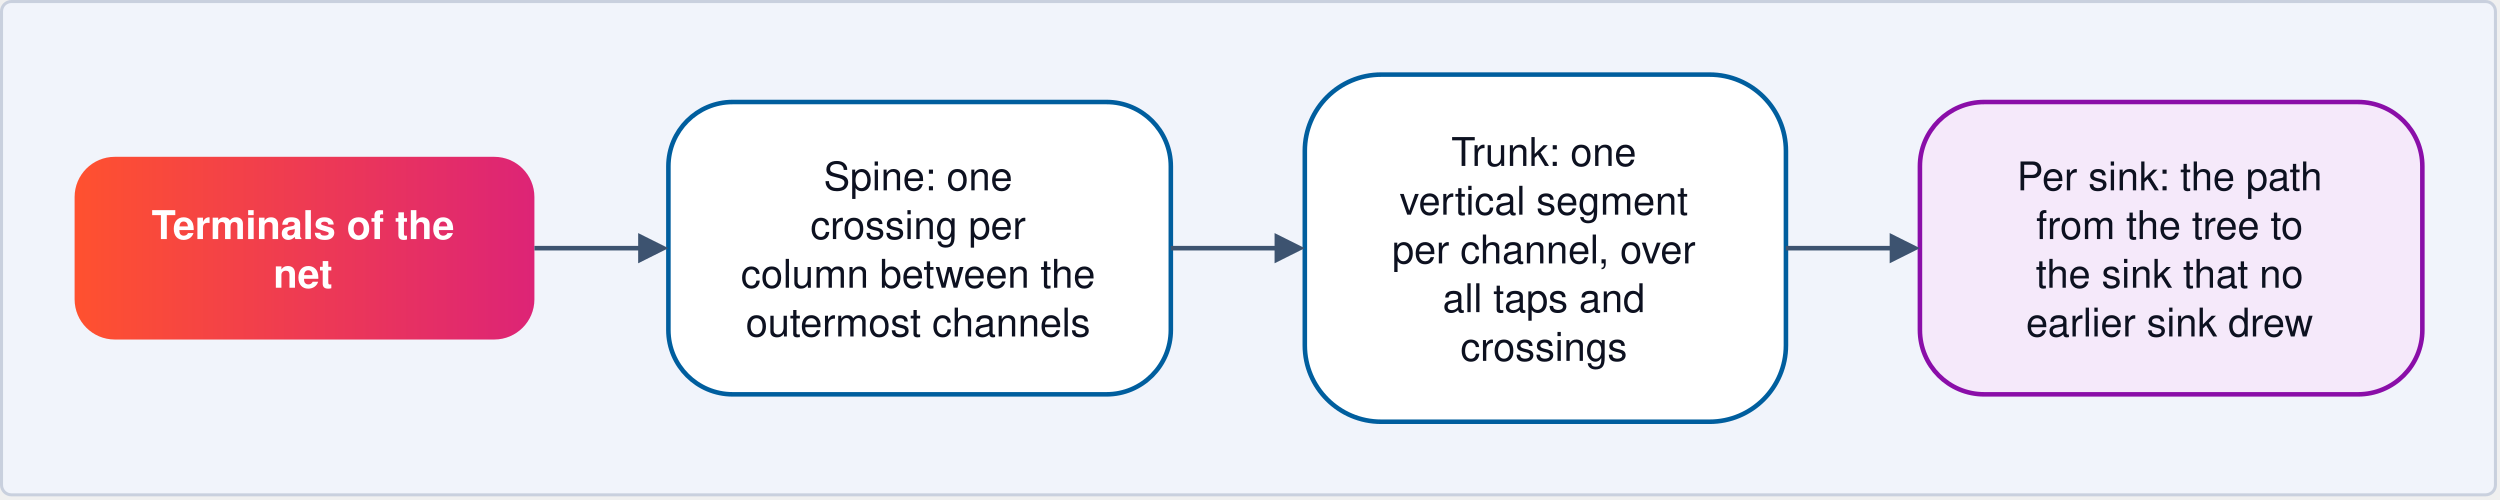
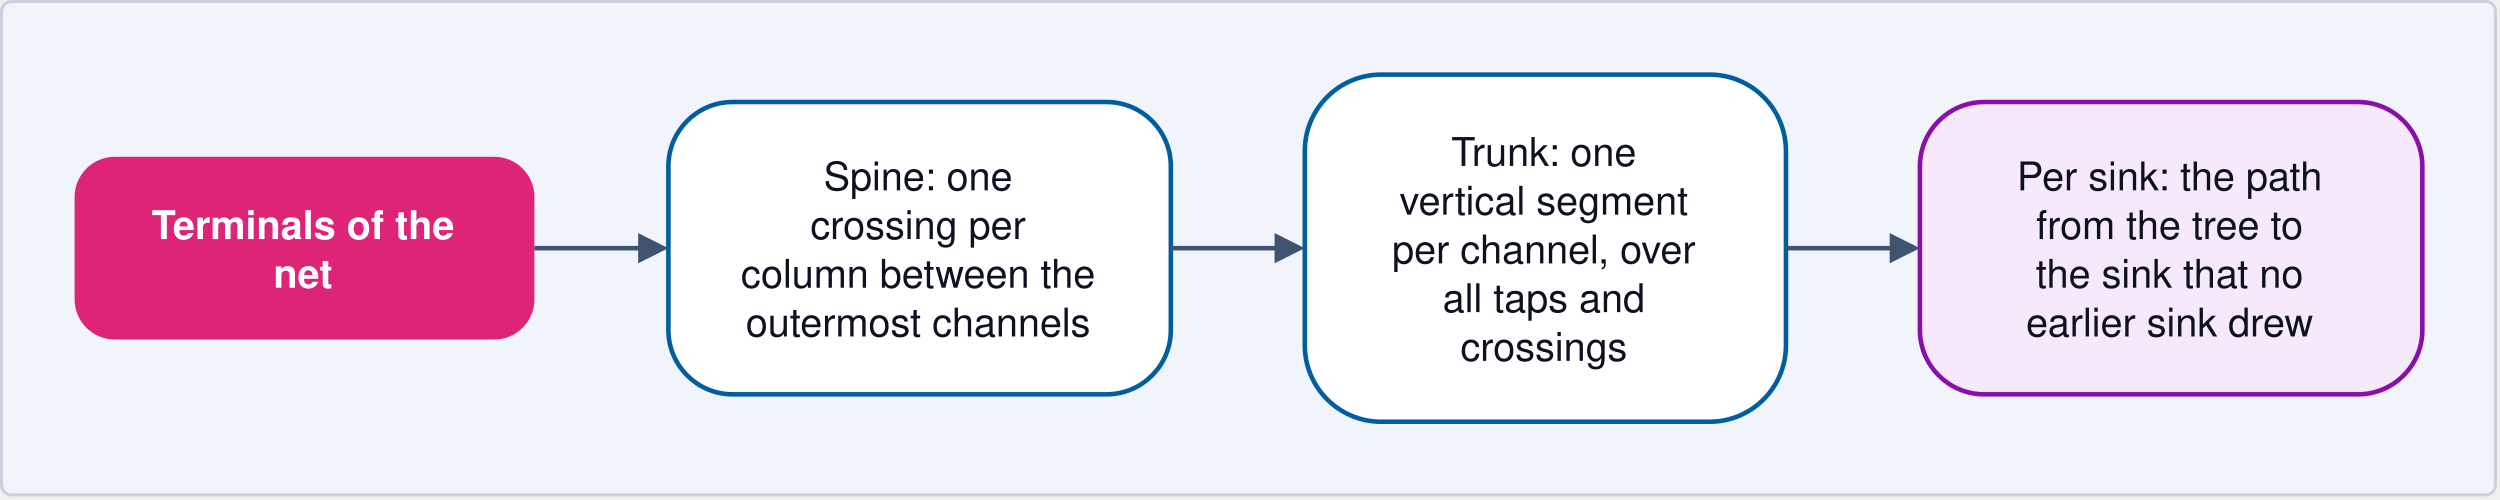
- <svg xmlns="http://www.w3.org/2000/svg" style="background: transparent; background-color: transparent; color-scheme: light;" version="1.1" width="821px" height="164px" viewBox="-0.5 -0.5 821 164" content="&lt;mxfile host=&quot;Electron&quot; agent=&quot;Mozilla/5.0 (Macintosh; Intel Mac OS X 10_15_7) AppleWebKit/537.36 (KHTML, like Gecko) draw.io/26.2.15 Chrome/134.0.7.205 Electron/35.2.1 Safari/537.36&quot; version=&quot;26.2.15&quot;&gt;&#10;  &lt;diagram name=&quot;Diagram&quot; id=&quot;d1&quot;&gt;&#10;    &lt;mxGraphModel dx=&quot;-433&quot; dy=&quot;-52&quot; grid=&quot;0&quot; gridSize=&quot;10&quot; guides=&quot;1&quot; tooltips=&quot;1&quot; connect=&quot;1&quot; arrows=&quot;1&quot; fold=&quot;0&quot; page=&quot;0&quot; pageScale=&quot;1&quot; pageWidth=&quot;850&quot; pageHeight=&quot;1100&quot; math=&quot;0&quot; shadow=&quot;0&quot;&gt;&#10;      &lt;root&gt;&#10;        &lt;mxCell id=&quot;0&quot; /&gt;&#10;        &lt;mxCell id=&quot;bg&quot; value=&quot;Background&quot; style=&quot;locked=1;&quot; parent=&quot;0&quot; /&gt;&#10;        &lt;mxCell id=&quot;card&quot; value=&quot;&quot; style=&quot;rounded=1;arcSize=2;absoluteArcSize=0;fillColor=#f1f4fb;strokeColor=#c9d0de;&quot; parent=&quot;bg&quot; vertex=&quot;1&quot;&gt;&#10;          &lt;mxGeometry width=&quot;819&quot; height=&quot;162&quot; as=&quot;geometry&quot; /&gt;&#10;        &lt;/mxCell&gt;&#10;        &lt;mxCell id=&quot;1&quot; value=&quot;Diagram&quot; parent=&quot;0&quot; /&gt;&#10;        &lt;mxCell id=&quot;n_T&quot; value=&quot;Terminals of the&amp;#xa;net&quot; style=&quot;fontFamily=Manrope, Helvetica, Arial, sans-serif;fontSize=13;fontColor=#0d1120;strokeWidth=1.5;rounded=1;arcSize=22;fillColor=#ff512f;gradientColor=#dd2476;gradientDirection=east;strokeColor=none;fontColor=#ffffff;fontStyle=1;&quot; parent=&quot;1&quot; vertex=&quot;1&quot;&gt;&#10;          &lt;mxGeometry x=&quot;24&quot; y=&quot;51&quot; width=&quot;151&quot; height=&quot;60&quot; as=&quot;geometry&quot; /&gt;&#10;        &lt;/mxCell&gt;&#10;        &lt;mxCell id=&quot;n_S&quot; value=&quot;Spine: one&amp;#xa;crossing per&amp;#xa;column between the&amp;#xa;outermost channels&quot; style=&quot;fontFamily=Manrope, Helvetica, Arial, sans-serif;fontSize=13;fontColor=#0d1120;strokeWidth=1.5;rounded=1;arcSize=22;fillColor=#ffffff;strokeColor=#005e9e;&quot; parent=&quot;1&quot; vertex=&quot;1&quot;&gt;&#10;          &lt;mxGeometry x=&quot;219&quot; y=&quot;33&quot; width=&quot;165&quot; height=&quot;96&quot; as=&quot;geometry&quot; /&gt;&#10;        &lt;/mxCell&gt;&#10;        &lt;mxCell id=&quot;n_V&quot; value=&quot;Trunk: one&amp;#xa;vertical segment&amp;#xa;per channel, over&amp;#xa;all taps and&amp;#xa;crossings&quot; style=&quot;fontFamily=Manrope, Helvetica, Arial, sans-serif;fontSize=13;fontColor=#0d1120;strokeWidth=1.5;rounded=1;arcSize=22;fillColor=#ffffff;strokeColor=#005e9e;&quot; parent=&quot;1&quot; vertex=&quot;1&quot;&gt;&#10;          &lt;mxGeometry x=&quot;428&quot; y=&quot;24&quot; width=&quot;158&quot; height=&quot;114&quot; as=&quot;geometry&quot; /&gt;&#10;        &lt;/mxCell&gt;&#10;        &lt;mxCell id=&quot;n_P&quot; value=&quot;Per sink: the path&amp;#xa;from the tree to&amp;#xa;the sink that no&amp;#xa;earlier sink drew&quot; style=&quot;fontFamily=Manrope, Helvetica, Arial, sans-serif;fontSize=13;fontColor=#0d1120;strokeWidth=1.5;rounded=1;arcSize=22;fillColor=#f5e9fa;strokeColor=#8a0ea8;&quot; parent=&quot;1&quot; vertex=&quot;1&quot;&gt;&#10;          &lt;mxGeometry x=&quot;630&quot; y=&quot;33&quot; width=&quot;165&quot; height=&quot;96&quot; as=&quot;geometry&quot; /&gt;&#10;        &lt;/mxCell&gt;&#10;        &lt;mxCell id=&quot;e0&quot; value=&quot;&quot; style=&quot;edgeStyle=orthogonalEdgeStyle;rounded=1;arcSize=14;strokeColor=#3d5370;strokeWidth=1.5;endArrow=block;endFill=1;endSize=6;fontFamily=Manrope, Helvetica, Arial, sans-serif;fontSize=11;fontColor=#3d5370;labelBackgroundColor=#f1f4fb;exitX=1;exitY=0.5;exitDx=0;exitDy=0;entryX=0;entryY=0.5;entryDx=0;entryDy=0;&quot; parent=&quot;1&quot; source=&quot;n_T&quot; target=&quot;n_S&quot; edge=&quot;1&quot;&gt;&#10;          &lt;mxGeometry relative=&quot;1&quot; as=&quot;geometry&quot; /&gt;&#10;        &lt;/mxCell&gt;&#10;        &lt;mxCell id=&quot;e1&quot; value=&quot;&quot; style=&quot;edgeStyle=orthogonalEdgeStyle;rounded=1;arcSize=14;strokeColor=#3d5370;strokeWidth=1.5;endArrow=block;endFill=1;endSize=6;fontFamily=Manrope, Helvetica, Arial, sans-serif;fontSize=11;fontColor=#3d5370;labelBackgroundColor=#f1f4fb;exitX=1;exitY=0.5;exitDx=0;exitDy=0;entryX=0;entryY=0.5;entryDx=0;entryDy=0;&quot; parent=&quot;1&quot; source=&quot;n_S&quot; target=&quot;n_V&quot; edge=&quot;1&quot;&gt;&#10;          &lt;mxGeometry relative=&quot;1&quot; as=&quot;geometry&quot; /&gt;&#10;        &lt;/mxCell&gt;&#10;        &lt;mxCell id=&quot;e2&quot; value=&quot;&quot; style=&quot;edgeStyle=orthogonalEdgeStyle;rounded=1;arcSize=14;strokeColor=#3d5370;strokeWidth=1.5;endArrow=block;endFill=1;endSize=6;fontFamily=Manrope, Helvetica, Arial, sans-serif;fontSize=11;fontColor=#3d5370;labelBackgroundColor=#f1f4fb;exitX=1;exitY=0.5;exitDx=0;exitDy=0;entryX=0;entryY=0.5;entryDx=0;entryDy=0;&quot; parent=&quot;1&quot; source=&quot;n_V&quot; target=&quot;n_P&quot; edge=&quot;1&quot;&gt;&#10;          &lt;mxGeometry relative=&quot;1&quot; as=&quot;geometry&quot; /&gt;&#10;        &lt;/mxCell&gt;&#10;      &lt;/root&gt;&#10;    &lt;/mxGraphModel&gt;&#10;  &lt;/diagram&gt;&#10;&lt;/mxfile&gt;&#10;">
-   <defs>
-     <linearGradient x1="0%" y1="0%" x2="100%" y2="0%" id="drawio-svg-0fgQGFTgFSjlaKUuHQ3A-gradient-light-dark_ff512f_ff6c4e_-1-light-dark_dd2476_ff80c6_-1-e-0">
-       <stop offset="0%" stop-color="#ff512f" stop-opacity="1" style="stop-color: light-dark(rgb(255, 81, 47), rgb(255, 108, 78)); stop-opacity: 1;" />
-       <stop offset="100%" stop-color="#dd2476" stop-opacity="1" style="stop-color: light-dark(rgb(221, 36, 118), rgb(255, 128, 198)); stop-opacity: 1;" />
-     </linearGradient>
-   </defs>
+ <svg xmlns="http://www.w3.org/2000/svg" style="background: transparent; background-color: transparent; color-scheme: light;" version="1.1" width="821px" height="164px" viewBox="-0.5 -0.5 821 164" content="&lt;mxfile host=&quot;Electron&quot; agent=&quot;Mozilla/5.0 (Macintosh; Intel Mac OS X 10_15_7) AppleWebKit/537.36 (KHTML, like Gecko) draw.io/26.2.15 Chrome/134.0.7.205 Electron/35.2.1 Safari/537.36&quot; version=&quot;26.2.15&quot;&gt;&#10;  &lt;diagram name=&quot;Diagram&quot; id=&quot;d1&quot;&gt;&#10;    &lt;mxGraphModel dx=&quot;-433&quot; dy=&quot;-52&quot; grid=&quot;0&quot; gridSize=&quot;10&quot; guides=&quot;1&quot; tooltips=&quot;1&quot; connect=&quot;1&quot; arrows=&quot;1&quot; fold=&quot;0&quot; page=&quot;0&quot; pageScale=&quot;1&quot; pageWidth=&quot;850&quot; pageHeight=&quot;1100&quot; math=&quot;0&quot; shadow=&quot;0&quot;&gt;&#10;      &lt;root&gt;&#10;        &lt;mxCell id=&quot;0&quot; /&gt;&#10;        &lt;mxCell id=&quot;bg&quot; value=&quot;Background&quot; style=&quot;locked=1;&quot; parent=&quot;0&quot; /&gt;&#10;        &lt;mxCell id=&quot;card&quot; value=&quot;&quot; style=&quot;rounded=1;arcSize=2;absoluteArcSize=0;fillColor=#f1f4fb;strokeColor=#c9d0de;&quot; parent=&quot;bg&quot; vertex=&quot;1&quot;&gt;&#10;          &lt;mxGeometry width=&quot;819&quot; height=&quot;162&quot; as=&quot;geometry&quot; /&gt;&#10;        &lt;/mxCell&gt;&#10;        &lt;mxCell id=&quot;1&quot; value=&quot;Diagram&quot; parent=&quot;0&quot; /&gt;&#10;        &lt;mxCell id=&quot;n_T&quot; value=&quot;Terminals of the&amp;#xa;net&quot; style=&quot;fontFamily=Manrope, Helvetica, Arial, sans-serif;fontSize=13;fontColor=#0d1120;strokeWidth=1.5;rounded=1;arcSize=22;fillColor=#dd2476;strokeColor=none;fontColor=#ffffff;fontStyle=1;&quot; parent=&quot;1&quot; vertex=&quot;1&quot;&gt;&#10;          &lt;mxGeometry x=&quot;24&quot; y=&quot;51&quot; width=&quot;151&quot; height=&quot;60&quot; as=&quot;geometry&quot; /&gt;&#10;        &lt;/mxCell&gt;&#10;        &lt;mxCell id=&quot;n_S&quot; value=&quot;Spine: one&amp;#xa;crossing per&amp;#xa;column between the&amp;#xa;outermost channels&quot; style=&quot;fontFamily=Manrope, Helvetica, Arial, sans-serif;fontSize=13;fontColor=#0d1120;strokeWidth=1.5;rounded=1;arcSize=22;fillColor=#ffffff;strokeColor=#005e9e;&quot; parent=&quot;1&quot; vertex=&quot;1&quot;&gt;&#10;          &lt;mxGeometry x=&quot;219&quot; y=&quot;33&quot; width=&quot;165&quot; height=&quot;96&quot; as=&quot;geometry&quot; /&gt;&#10;        &lt;/mxCell&gt;&#10;        &lt;mxCell id=&quot;n_V&quot; value=&quot;Trunk: one&amp;#xa;vertical segment&amp;#xa;per channel, over&amp;#xa;all taps and&amp;#xa;crossings&quot; style=&quot;fontFamily=Manrope, Helvetica, Arial, sans-serif;fontSize=13;fontColor=#0d1120;strokeWidth=1.5;rounded=1;arcSize=22;fillColor=#ffffff;strokeColor=#005e9e;&quot; parent=&quot;1&quot; vertex=&quot;1&quot;&gt;&#10;          &lt;mxGeometry x=&quot;428&quot; y=&quot;24&quot; width=&quot;158&quot; height=&quot;114&quot; as=&quot;geometry&quot; /&gt;&#10;        &lt;/mxCell&gt;&#10;        &lt;mxCell id=&quot;n_P&quot; value=&quot;Per sink: the path&amp;#xa;from the tree to&amp;#xa;the sink that no&amp;#xa;earlier sink drew&quot; style=&quot;fontFamily=Manrope, Helvetica, Arial, sans-serif;fontSize=13;fontColor=#0d1120;strokeWidth=1.5;rounded=1;arcSize=22;fillColor=#f5e9fa;strokeColor=#8a0ea8;&quot; parent=&quot;1&quot; vertex=&quot;1&quot;&gt;&#10;          &lt;mxGeometry x=&quot;630&quot; y=&quot;33&quot; width=&quot;165&quot; height=&quot;96&quot; as=&quot;geometry&quot; /&gt;&#10;        &lt;/mxCell&gt;&#10;        &lt;mxCell id=&quot;e0&quot; value=&quot;&quot; style=&quot;edgeStyle=orthogonalEdgeStyle;rounded=1;arcSize=16;html=0;strokeColor=#3d5370;strokeWidth=1.5;endArrow=block;endFill=1;endSize=6;fontFamily=Manrope, Helvetica, Arial, sans-serif;fontSize=11;fontColor=#3d5370;labelBackgroundColor=#f1f4fb;exitX=1;exitY=0.5;exitDx=0;exitDy=0;entryX=0;entryY=0.5;entryDx=0;entryDy=0;&quot; parent=&quot;1&quot; source=&quot;n_T&quot; target=&quot;n_S&quot; edge=&quot;1&quot;&gt;&#10;          &lt;mxGeometry relative=&quot;1&quot; as=&quot;geometry&quot; /&gt;&#10;        &lt;/mxCell&gt;&#10;        &lt;mxCell id=&quot;e1&quot; value=&quot;&quot; style=&quot;edgeStyle=orthogonalEdgeStyle;rounded=1;arcSize=16;html=0;strokeColor=#3d5370;strokeWidth=1.5;endArrow=block;endFill=1;endSize=6;fontFamily=Manrope, Helvetica, Arial, sans-serif;fontSize=11;fontColor=#3d5370;labelBackgroundColor=#f1f4fb;exitX=1;exitY=0.5;exitDx=0;exitDy=0;entryX=0;entryY=0.5;entryDx=0;entryDy=0;&quot; parent=&quot;1&quot; source=&quot;n_S&quot; target=&quot;n_V&quot; edge=&quot;1&quot;&gt;&#10;          &lt;mxGeometry relative=&quot;1&quot; as=&quot;geometry&quot; /&gt;&#10;        &lt;/mxCell&gt;&#10;        &lt;mxCell id=&quot;e2&quot; value=&quot;&quot; style=&quot;edgeStyle=orthogonalEdgeStyle;rounded=1;arcSize=16;html=0;strokeColor=#3d5370;strokeWidth=1.5;endArrow=block;endFill=1;endSize=6;fontFamily=Manrope, Helvetica, Arial, sans-serif;fontSize=11;fontColor=#3d5370;labelBackgroundColor=#f1f4fb;exitX=1;exitY=0.5;exitDx=0;exitDy=0;entryX=0;entryY=0.5;entryDx=0;entryDy=0;&quot; parent=&quot;1&quot; source=&quot;n_V&quot; target=&quot;n_P&quot; edge=&quot;1&quot;&gt;&#10;          &lt;mxGeometry relative=&quot;1&quot; as=&quot;geometry&quot; /&gt;&#10;        &lt;/mxCell&gt;&#10;      &lt;/root&gt;&#10;    &lt;/mxGraphModel&gt;&#10;  &lt;/diagram&gt;&#10;&lt;/mxfile&gt;&#10;">
+   <defs />
  <g>
    <g data-cell-id="0">
      <g data-cell-id="bg">
        <g data-cell-id="card">
          <g>
            <rect x="0" y="0" width="819" height="162" rx="3.24" ry="3.24" fill="#f1f4fb" stroke="#c9d0de" pointer-events="all" style="fill: light-dark(rgb(241, 244, 251), rgb(24, 27, 33)); stroke: light-dark(rgb(201, 208, 222), rgb(53, 59, 71));" />
          </g>
        </g>
      </g>
      <g data-cell-id="1">
        <g data-cell-id="n_T">
          <g>
-             <rect x="24" y="51" width="151" height="60" rx="13.2" ry="13.2" fill="url(#drawio-svg-0fgQGFTgFSjlaKUuHQ3A-gradient-light-dark_ff512f_ff6c4e_-1-light-dark_dd2476_ff80c6_-1-e-0)" stroke="none" pointer-events="all" style="fill: url(&quot;#drawio-svg-0fgQGFTgFSjlaKUuHQ3A-gradient-light-dark_ff512f_ff6c4e_-1-light-dark_dd2476_ff80c6_-1-e-0&quot;);" />
+             <rect x="24" y="51" width="151" height="60" rx="13.2" ry="13.2" fill="#dd2476" stroke="none" pointer-events="all" style="fill: light-dark(rgb(221, 36, 118), rgb(255, 128, 198));" />
          </g>
          <g>
            <g fill="#ffffff" font-family="&quot;Manrope&quot;, &quot;Helvetica&quot;, &quot;Arial&quot;, &quot;sans-serif&quot;" font-weight="bold" text-anchor="middle" font-size="13px" style="fill: light-dark(rgb(255, 255, 255), rgb(18, 18, 18));">
              <text x="99" y="78">Terminals of the</text>
              <text x="99" y="94">net</text>
            </g>
          </g>
        </g>
        <g data-cell-id="n_S">
          <g>
            <rect x="219" y="33" width="165" height="96" rx="21.12" ry="21.12" fill="#ffffff" stroke="#005e9e" stroke-width="1.5" pointer-events="all" style="fill: light-dark(rgb(255, 255, 255), rgb(18, 18, 18)); stroke: light-dark(rgb(0, 94, 158), rgb(101, 182, 237));" />
          </g>
          <g>
            <g fill="#0d1120" font-family="&quot;Manrope&quot;, &quot;Helvetica&quot;, &quot;Arial&quot;, &quot;sans-serif&quot;" text-anchor="middle" font-size="13px" style="fill: light-dark(rgb(13, 17, 32), rgb(219, 222, 235));">
              <text x="301" y="62">Spine: one</text>
              <text x="301" y="78">crossing per</text>
              <text x="301" y="94">column between the</text>
              <text x="301" y="110">outermost channels</text>
            </g>
          </g>
        </g>
        <g data-cell-id="n_V">
          <g>
            <rect x="428" y="24" width="158" height="114" rx="25.08" ry="25.08" fill="#ffffff" stroke="#005e9e" stroke-width="1.5" pointer-events="all" style="fill: light-dark(rgb(255, 255, 255), rgb(18, 18, 18)); stroke: light-dark(rgb(0, 94, 158), rgb(101, 182, 237));" />
          </g>
          <g>
            <g fill="#0d1120" font-family="&quot;Manrope&quot;, &quot;Helvetica&quot;, &quot;Arial&quot;, &quot;sans-serif&quot;" text-anchor="middle" font-size="13px" style="fill: light-dark(rgb(13, 17, 32), rgb(219, 222, 235));">
              <text x="506.5" y="54">Trunk: one</text>
              <text x="506.5" y="70">vertical segment</text>
              <text x="506.5" y="86">per channel, over</text>
              <text x="506.5" y="102">all taps and</text>
              <text x="506.5" y="118">crossings</text>
            </g>
          </g>
        </g>
        <g data-cell-id="n_P">
          <g>
            <rect x="630" y="33" width="165" height="96" rx="21.12" ry="21.12" fill="#f5e9fa" stroke="#8a0ea8" stroke-width="1.5" pointer-events="all" style="fill: light-dark(rgb(245, 233, 250), rgb(41, 30, 45)); stroke: light-dark(rgb(138, 14, 168), rgb(255, 160, 255));" />
          </g>
          <g>
            <g fill="#0d1120" font-family="&quot;Manrope&quot;, &quot;Helvetica&quot;, &quot;Arial&quot;, &quot;sans-serif&quot;" text-anchor="middle" font-size="13px" style="fill: light-dark(rgb(13, 17, 32), rgb(219, 222, 235));">
              <text x="712" y="62">Per sink: the path</text>
              <text x="712" y="78">from the tree to</text>
              <text x="712" y="94">the sink that no</text>
              <text x="712" y="110">earlier sink drew</text>
            </g>
          </g>
        </g>
        <g data-cell-id="e0">
          <g>
            <path d="M 175 81 L 209.82 81" fill="none" stroke="#3d5370" stroke-width="1.5" stroke-miterlimit="10" pointer-events="stroke" style="stroke: light-dark(rgb(61, 83, 112), rgb(151, 170, 195));" />
            <path d="M 217.32 81 L 209.82 84.75 L 209.82 77.25 Z" fill="#3d5370" stroke="#3d5370" stroke-width="1.5" stroke-miterlimit="10" pointer-events="all" style="fill: light-dark(rgb(61, 83, 112), rgb(151, 170, 195)); stroke: light-dark(rgb(61, 83, 112), rgb(151, 170, 195));" />
          </g>
        </g>
        <g data-cell-id="e1">
          <g>
            <path d="M 384 81 L 418.82 81" fill="none" stroke="#3d5370" stroke-width="1.5" stroke-miterlimit="10" pointer-events="stroke" style="stroke: light-dark(rgb(61, 83, 112), rgb(151, 170, 195));" />
            <path d="M 426.32 81 L 418.82 84.75 L 418.82 77.25 Z" fill="#3d5370" stroke="#3d5370" stroke-width="1.5" stroke-miterlimit="10" pointer-events="all" style="fill: light-dark(rgb(61, 83, 112), rgb(151, 170, 195)); stroke: light-dark(rgb(61, 83, 112), rgb(151, 170, 195));" />
          </g>
        </g>
        <g data-cell-id="e2">
          <g>
            <path d="M 586 81 L 620.82 81" fill="none" stroke="#3d5370" stroke-width="1.5" stroke-miterlimit="10" pointer-events="stroke" style="stroke: light-dark(rgb(61, 83, 112), rgb(151, 170, 195));" />
            <path d="M 628.32 81 L 620.82 84.75 L 620.82 77.25 Z" fill="#3d5370" stroke="#3d5370" stroke-width="1.5" stroke-miterlimit="10" pointer-events="all" style="fill: light-dark(rgb(61, 83, 112), rgb(151, 170, 195)); stroke: light-dark(rgb(61, 83, 112), rgb(151, 170, 195));" />
          </g>
        </g>
      </g>
    </g>
  </g>
</svg>
